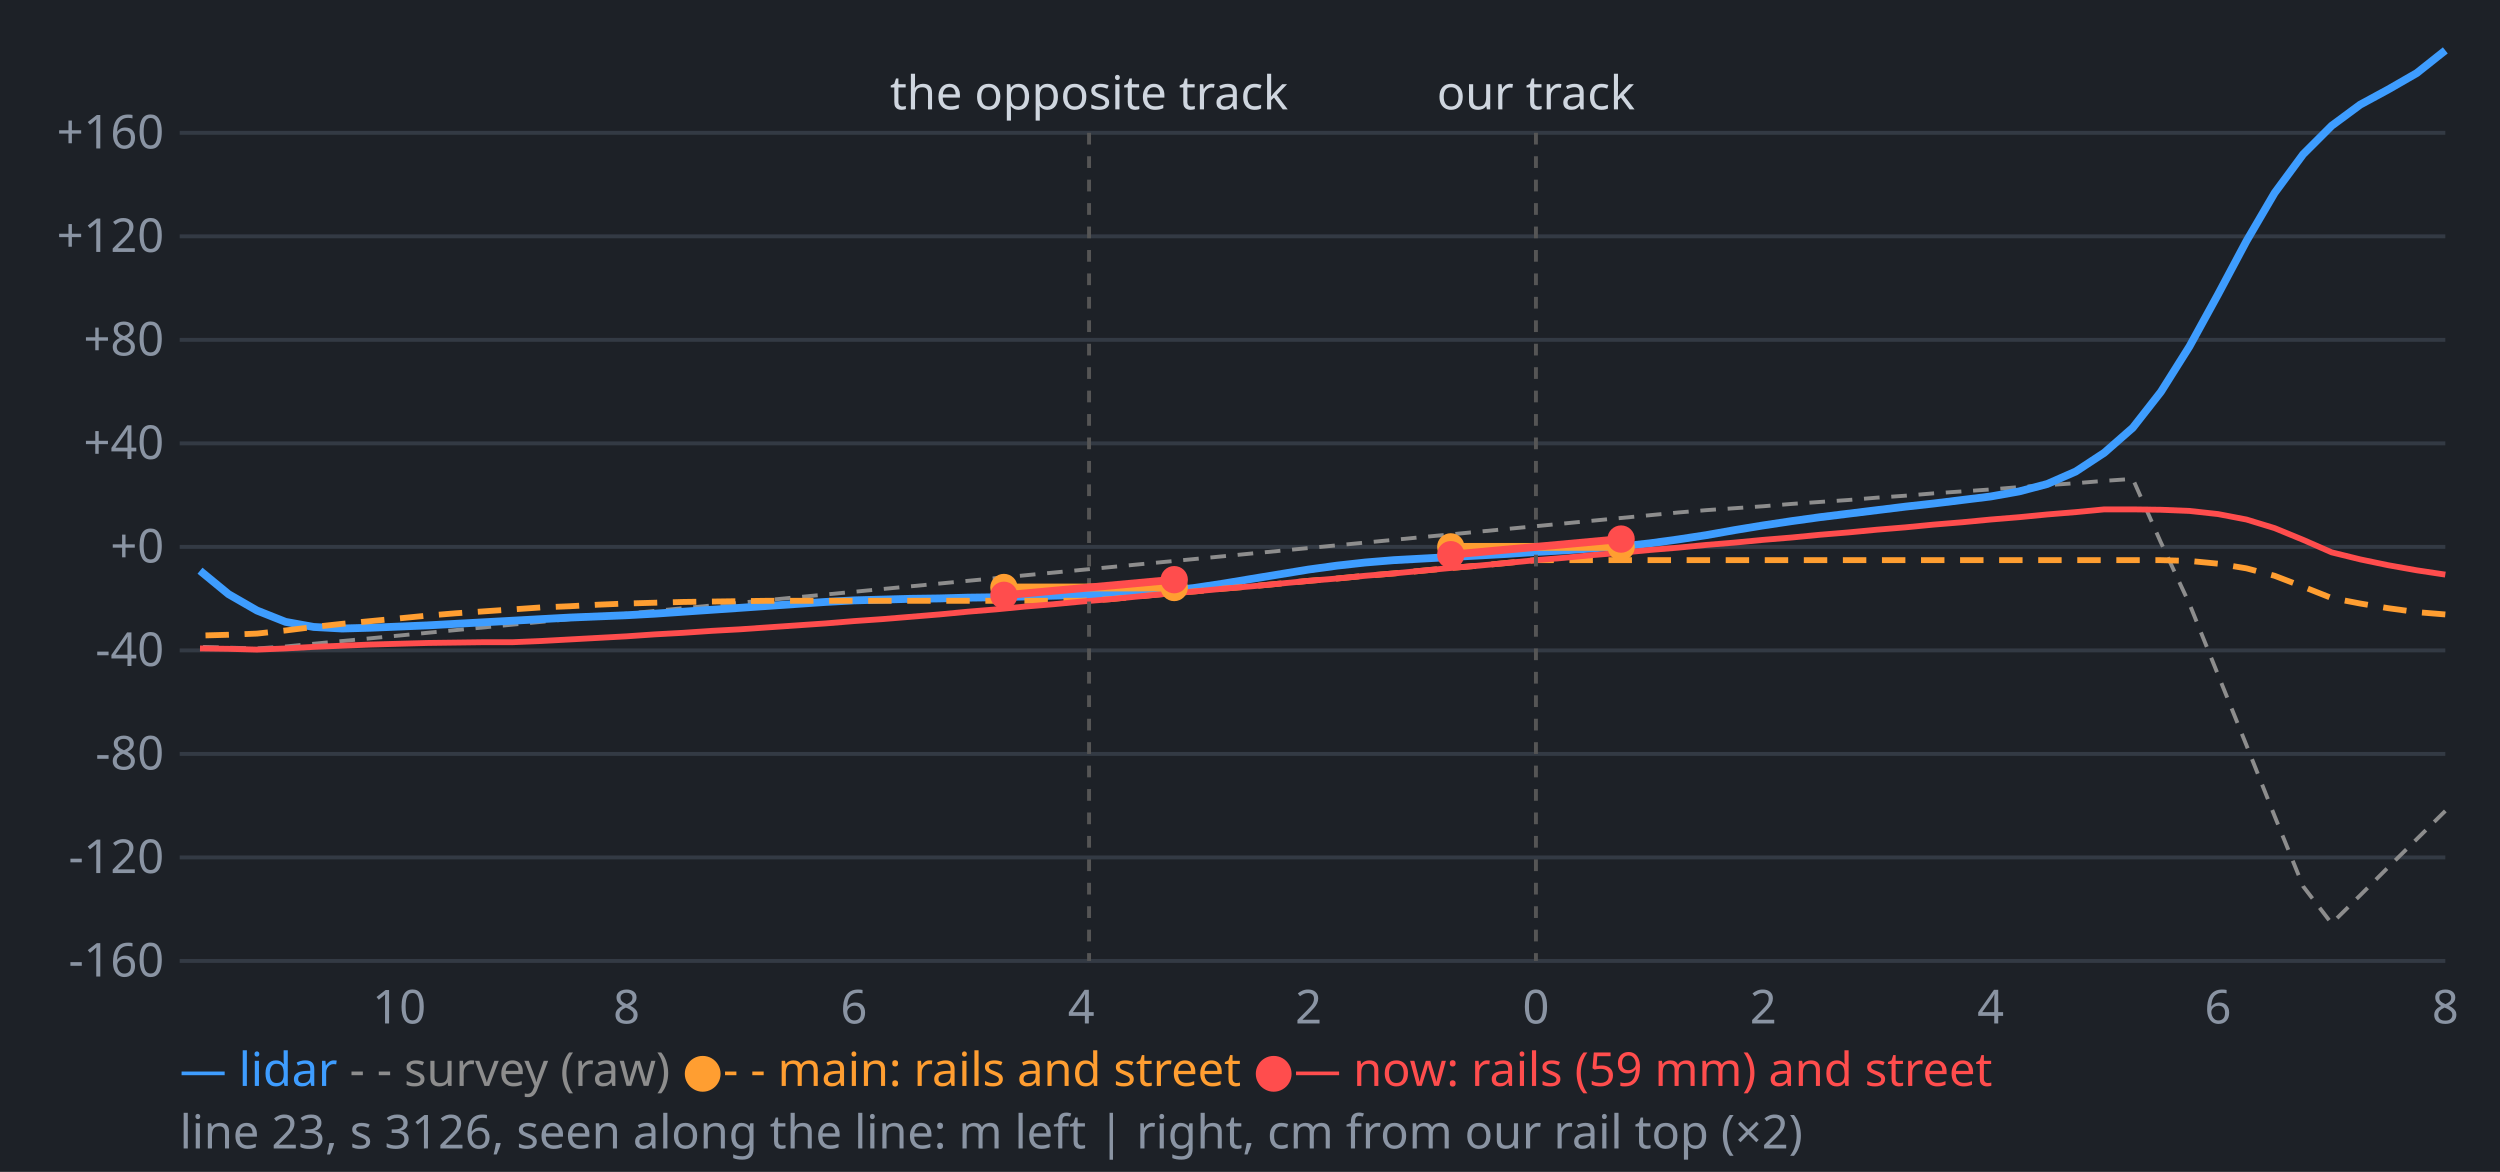
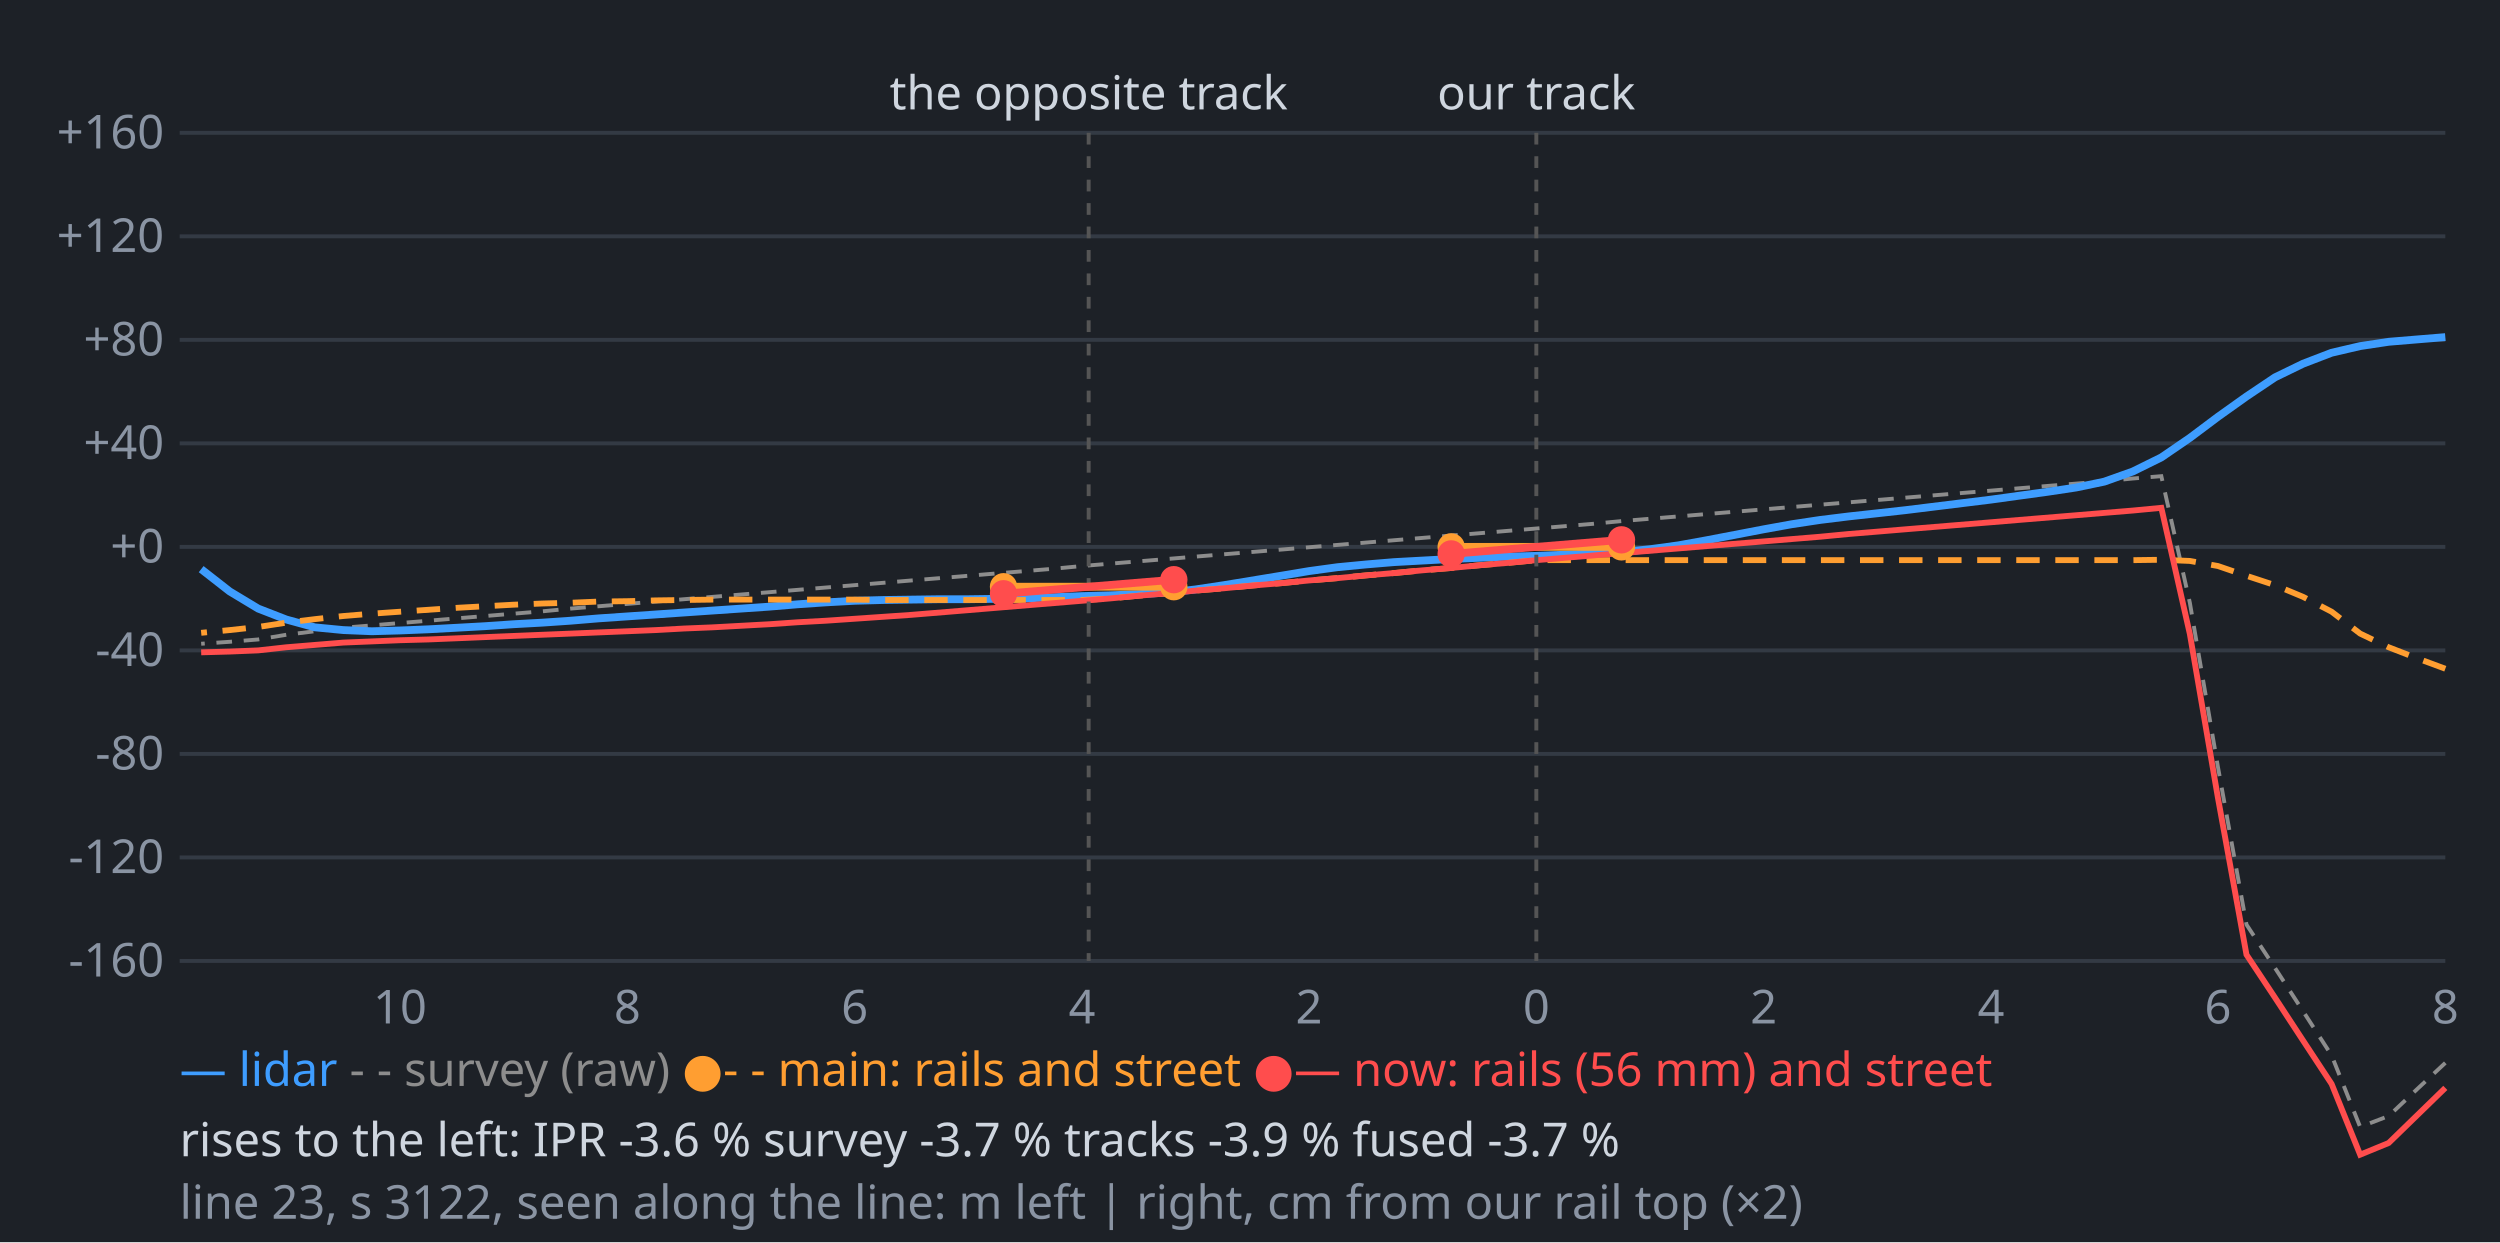
- <svg xmlns="http://www.w3.org/2000/svg" viewBox="0 0 640 300" font-family="sans-serif" font-size="12">
-   <rect width="640" height="300" fill="#1d2127" />
+ <svg xmlns="http://www.w3.org/2000/svg" viewBox="0 0 640 318" font-family="sans-serif" font-size="12">
+   <rect width="640" height="318" fill="#1d2127" />
  <line x1="46" x2="626" y1="246.0" y2="246.0" stroke="#333a44" />
  <text x="42" y="250.0" fill="#8a94a3" text-anchor="end">-160</text>
  <line x1="46" x2="626" y1="219.5" y2="219.5" stroke="#333a44" />
  <text x="42" y="223.5" fill="#8a94a3" text-anchor="end">-120</text>
  <line x1="46" x2="626" y1="193.0" y2="193.0" stroke="#333a44" />
  <text x="42" y="197.0" fill="#8a94a3" text-anchor="end">-80</text>
  <line x1="46" x2="626" y1="166.5" y2="166.5" stroke="#333a44" />
  <text x="42" y="170.5" fill="#8a94a3" text-anchor="end">-40</text>
  <line x1="46" x2="626" y1="140.0" y2="140.0" stroke="#333a44" />
  <text x="42" y="144.0" fill="#8a94a3" text-anchor="end">+0</text>
  <line x1="46" x2="626" y1="113.5" y2="113.5" stroke="#333a44" />
  <text x="42" y="117.5" fill="#8a94a3" text-anchor="end">+40</text>
  <line x1="46" x2="626" y1="87.0" y2="87.0" stroke="#333a44" />
  <text x="42" y="91.0" fill="#8a94a3" text-anchor="end">+80</text>
  <line x1="46" x2="626" y1="60.5" y2="60.5" stroke="#333a44" />
  <text x="42" y="64.5" fill="#8a94a3" text-anchor="end">+120</text>
  <line x1="46" x2="626" y1="34.0" y2="34.0" stroke="#333a44" />
  <text x="42" y="38.0" fill="#8a94a3" text-anchor="end">+160</text>
  <text x="626.0" y="262" fill="#8a94a3" text-anchor="middle">8</text>
  <text x="567.8" y="262" fill="#8a94a3" text-anchor="middle">6</text>
-   <text x="509.6" y="262" fill="#8a94a3" text-anchor="middle">4</text>
-   <text x="451.4" y="262" fill="#8a94a3" text-anchor="middle">2</text>
-   <text x="393.2" y="262" fill="#8a94a3" text-anchor="middle">0</text>
-   <text x="335.0" y="262" fill="#8a94a3" text-anchor="middle">2</text>
-   <text x="276.8" y="262" fill="#8a94a3" text-anchor="middle">4</text>
-   <text x="218.6" y="262" fill="#8a94a3" text-anchor="middle">6</text>
-   <text x="160.4" y="262" fill="#8a94a3" text-anchor="middle">8</text>
-   <text x="102.2" y="262" fill="#8a94a3" text-anchor="middle">10</text>
-   <polyline fill="none" stroke="#8d8d8d" stroke-width="1" stroke-dasharray="4 3" points="626.0,207.6 618.7,214.8 611.4,222.0 604.2,229.2 596.9,236.4 589.6,226.9 582.3,208.9 575.1,190.8 567.8,172.7 560.5,154.6 553.2,138.9 546.0,122.6 538.7,123.1 531.4,123.7 524.1,124.2 516.9,124.7 509.6,125.3 502.3,125.8 495.0,126.3 487.8,126.9 480.5,127.4 473.2,128.0 465.9,128.5 458.7,129.0 451.4,129.6 444.1,130.1 436.8,130.6 429.6,131.2 422.3,131.9 415.0,132.6 407.7,133.3 400.5,134.0 393.2,134.7 385.9,135.4 378.6,136.1 371.4,136.8 364.1,137.5 356.8,138.2 349.5,138.9 342.3,139.6 335.0,140.3 327.7,141.0 320.4,141.7 313.2,142.4 305.9,143.1 298.6,143.8 291.3,144.5 284.1,145.2 276.8,145.9 269.5,146.6 262.2,147.3 255.0,148.0 247.7,148.7 240.4,149.4 233.1,150.1 225.8,150.8 218.6,151.5 211.3,152.2 204.0,152.9 196.7,153.6 189.5,154.3 182.2,155.0 174.9,155.7 167.6,156.4 160.4,157.1 153.1,157.8 145.8,158.5 138.5,159.2 131.3,159.9 124.0,160.6 116.7,161.3 109.4,162.0 102.2,162.7 94.9,163.4 87.6,164.1 80.3,164.8 73.1,165.5 65.8,166.0 58.5,165.8 51.2,165.6" />
-   <polyline fill="none" stroke="#3e9dff" stroke-width="2" points="626.0,12.9 618.7,18.7 611.4,22.9 604.2,26.8 596.9,32.2 589.6,39.5 582.3,49.4 575.1,61.7 567.8,75.4 560.5,88.7 553.2,100.3 546.0,109.5 538.7,115.9 531.4,120.7 524.1,123.9 516.9,125.8 509.6,127.1 502.3,128.0 495.0,128.9 487.8,129.7 480.5,130.6 473.2,131.5 465.9,132.4 458.7,133.4 451.4,134.5 444.1,135.7 436.8,137.0 429.6,138.1 422.3,139.1 415.0,139.9 407.7,140.4 400.5,140.9 393.2,141.3 385.9,141.8 378.6,142.2 371.4,142.6 364.1,143.0 356.8,143.4 349.5,144.0 342.3,144.8 335.0,145.8 327.7,147.0 320.4,148.2 313.2,149.4 305.9,150.5 298.6,151.3 291.3,151.8 284.1,152.1 276.8,152.3 269.5,152.5 262.2,152.7 255.0,152.9 247.7,153.0 240.4,153.2 233.1,153.3 225.8,153.5 218.6,153.7 211.3,154.1 204.0,154.6 196.7,155.1 189.5,155.6 182.2,156.1 174.9,156.6 167.6,157.1 160.4,157.5 153.1,157.8 145.8,158.1 138.5,158.5 131.3,158.9 124.0,159.3 116.7,159.7 109.4,160.1 102.2,160.4 94.9,160.7 87.6,160.9 80.3,160.5 73.1,159.2 65.8,156.3 58.5,152.1 51.2,146.1" />
-   <polyline fill="none" stroke="#ff9e31" stroke-width="1.5" stroke-dasharray="6 4" points="626.0,157.3 618.7,156.7 611.4,155.7 604.2,154.5 596.9,153.1 589.6,150.2 582.3,147.4 575.1,145.5 567.8,144.3 560.5,143.6 553.2,143.4 546.0,143.4 538.7,143.4 531.4,143.4 524.1,143.4 516.9,143.4 509.6,143.4 502.3,143.4 495.0,143.4 487.8,143.4 480.5,143.4 473.2,143.4 465.9,143.4 458.7,143.4 451.4,143.4 444.1,143.4 436.8,143.4 429.6,143.4 422.3,143.4 415.0,143.4 407.7,143.4 400.5,143.4 393.2,143.4 385.9,144.1 378.6,144.8 371.4,145.4 364.1,146.1 356.8,146.8 349.5,147.4 342.3,148.1 335.0,148.7 327.7,149.4 320.4,150.1 313.2,150.7 305.9,151.4 298.6,152.0 291.3,152.7 284.1,153.4 276.8,153.8 269.5,153.8 262.2,153.8 255.0,153.8 247.7,153.8 240.4,153.8 233.1,153.8 225.8,153.8 218.6,153.8 211.3,153.8 204.0,153.8 196.7,153.8 189.5,153.9 182.2,154.0 174.9,154.1 167.6,154.3 160.4,154.5 153.1,154.8 145.8,155.2 138.5,155.5 131.3,156.0 124.0,156.5 116.7,157.0 109.4,157.6 102.2,158.3 94.9,159.0 87.6,159.7 80.3,160.5 73.1,161.4 65.8,162.2 58.5,162.5 51.2,162.7" />
-   <polyline fill="none" stroke="#ff4d4d" stroke-width="1.5" points="626.0,147.1 618.7,146.0 611.4,144.7 604.2,143.2 596.9,141.4 589.6,138.2 582.3,135.2 575.1,133.0 567.8,131.6 560.5,130.8 553.2,130.5 546.0,130.4 538.7,130.4 531.4,131.1 524.1,131.7 516.9,132.4 509.6,133.0 502.3,133.7 495.0,134.3 487.8,135.0 480.5,135.6 473.2,136.3 465.9,136.9 458.7,137.6 451.4,138.2 444.1,138.9 436.8,139.5 429.6,140.2 422.3,140.8 415.0,141.5 407.7,142.1 400.5,142.8 393.2,143.4 385.9,144.1 378.6,144.8 371.4,145.4 364.1,146.1 356.8,146.8 349.5,147.4 342.3,148.1 335.0,148.7 327.7,149.4 320.4,150.1 313.2,150.7 305.9,151.4 298.6,152.0 291.3,152.7 284.1,153.4 276.8,154.0 269.5,154.7 262.2,155.3 255.0,156.0 247.7,156.6 240.4,157.3 233.1,157.9 225.8,158.5 218.6,159.0 211.3,159.6 204.0,160.1 196.7,160.6 189.5,161.1 182.2,161.5 174.9,162.0 167.6,162.4 160.4,162.9 153.1,163.3 145.8,163.7 138.5,164.1 131.3,164.4 124.0,164.4 116.7,164.5 109.4,164.6 102.2,164.8 94.9,165.0 87.6,165.3 80.3,165.6 73.1,166.0 65.8,166.3 58.5,166.1 51.2,166.0" />
-   <line x1="393.2" x2="393.2" y1="34" y2="246" stroke="#555" stroke-dasharray="3 3" />
-   <text x="393.2" y="28" fill="#cfd6df" text-anchor="middle">our track</text>
-   <line x1="371.4" y1="140.0" x2="415.0" y2="140.0" stroke="#ff9e31" stroke-width="2" />
-   <circle cx="371.4" cy="140.0" r="3.5" fill="#ff9e31" />
-   <circle cx="415.0" cy="140.0" r="3.5" fill="#ff9e31" />
-   <line x1="371.4" y1="142.0" x2="415.0" y2="138.0" stroke="#ff4d4d" stroke-width="2" />
-   <circle cx="371.4" cy="142.0" r="3.5" fill="#ff4d4d" />
-   <circle cx="415.0" cy="138.0" r="3.5" fill="#ff4d4d" />
-   <line x1="278.8" x2="278.8" y1="34" y2="246" stroke="#555" stroke-dasharray="3 3" />
-   <text x="278.8" y="28" fill="#cfd6df" text-anchor="middle">the opposite track</text>
-   <line x1="257.0" y1="150.4" x2="300.6" y2="150.4" stroke="#ff9e31" stroke-width="2" />
-   <circle cx="257.0" cy="150.4" r="3.5" fill="#ff9e31" />
-   <circle cx="300.6" cy="150.4" r="3.5" fill="#ff9e31" />
-   <line x1="257.0" y1="152.4" x2="300.6" y2="148.4" stroke="#ff4d4d" stroke-width="2" />
-   <circle cx="257.0" cy="152.4" r="3.5" fill="#ff4d4d" />
-   <circle cx="300.6" cy="148.4" r="3.5" fill="#ff4d4d" />
+   <text x="509.7" y="262" fill="#8a94a3" text-anchor="middle">4</text>
+   <text x="451.5" y="262" fill="#8a94a3" text-anchor="middle">2</text>
+   <text x="393.3" y="262" fill="#8a94a3" text-anchor="middle">0</text>
+   <text x="335.1" y="262" fill="#8a94a3" text-anchor="middle">2</text>
+   <text x="277.0" y="262" fill="#8a94a3" text-anchor="middle">4</text>
+   <text x="218.8" y="262" fill="#8a94a3" text-anchor="middle">6</text>
+   <text x="160.6" y="262" fill="#8a94a3" text-anchor="middle">8</text>
+   <text x="102.4" y="262" fill="#8a94a3" text-anchor="middle">10</text>
+   <polyline fill="none" stroke="#8d8d8d" stroke-width="1" stroke-dasharray="4 3" points="626.0,272.1 618.7,278.9 611.5,285.7 604.2,288.5 596.9,270.2 589.6,258.9 582.4,247.8 575.1,236.7 567.8,196.4 560.6,154.3 553.3,121.9 546.0,122.5 538.7,123.2 531.5,123.8 524.2,124.4 516.9,125.0 509.7,125.6 502.4,126.2 495.1,126.8 487.8,127.4 480.6,128.0 473.3,128.6 466.0,129.2 458.7,129.8 451.5,130.4 444.2,131.0 436.9,131.6 429.7,132.2 422.4,132.8 415.1,133.4 407.8,134.1 400.6,134.7 393.3,135.3 386.0,135.9 378.8,136.5 371.5,137.1 364.2,137.7 356.9,138.3 349.7,138.9 342.4,139.5 335.1,140.1 327.9,140.7 320.6,141.3 313.3,141.9 306.0,142.5 298.8,143.1 291.5,143.7 284.2,144.3 277.0,144.9 269.7,145.6 262.4,146.2 255.1,146.8 247.9,147.4 240.6,148.0 233.3,148.6 226.1,149.2 218.8,149.8 211.5,150.4 204.2,151.0 197.0,151.6 189.7,152.2 182.4,152.8 175.1,153.4 167.9,154.0 160.6,154.6 153.3,155.2 146.1,155.8 138.8,156.5 131.5,157.1 124.2,157.7 117.0,158.3 109.7,158.9 102.4,159.5 95.2,160.1 87.9,160.7 80.6,161.6 73.3,162.5 66.1,163.7 58.8,164.3 51.5,164.8" />
+   <polyline fill="none" stroke="#3e9dff" stroke-width="2" points="626.0,86.3 618.7,86.9 611.5,87.5 604.2,88.6 596.9,90.3 589.6,93.1 582.4,96.6 575.1,101.5 567.8,106.7 560.6,112.1 553.3,117.1 546.0,120.7 538.7,123.3 531.5,124.8 524.2,125.9 516.9,126.9 509.7,127.9 502.4,128.8 495.1,129.7 487.8,130.6 480.6,131.4 473.3,132.2 466.0,133.1 458.7,134.2 451.5,135.5 444.2,136.9 436.9,138.3 429.7,139.6 422.4,140.6 415.1,141.3 407.8,141.7 400.6,142.0 393.3,142.3 386.0,142.5 378.8,142.8 371.5,143.1 364.2,143.5 356.9,143.9 349.7,144.5 342.4,145.2 335.1,146.2 327.9,147.4 320.6,148.6 313.3,149.8 306.0,150.9 298.8,151.7 291.5,152.1 284.2,152.4 277.0,152.6 269.7,152.9 262.4,153.2 255.1,153.3 247.9,153.4 240.6,153.4 233.3,153.5 226.1,153.6 218.8,153.8 211.5,154.2 204.2,154.7 197.0,155.3 189.7,155.8 182.4,156.3 175.1,156.8 167.9,157.3 160.6,157.8 153.3,158.3 146.1,158.9 138.8,159.4 131.5,159.8 124.2,160.3 117.0,160.7 109.7,161.1 102.4,161.4 95.2,161.6 87.9,161.3 80.6,160.6 73.3,158.6 66.1,155.8 58.8,151.4 51.5,145.7" />
+   <polyline fill="none" stroke="#ff9e31" stroke-width="1.5" stroke-dasharray="6 4" points="626.0,171.2 618.7,168.5 611.5,165.7 604.2,162.2 596.9,156.6 589.6,152.8 582.4,149.8 575.1,147.4 567.8,144.9 560.6,143.6 553.3,143.3 546.0,143.4 538.7,143.4 531.5,143.4 524.2,143.4 516.9,143.4 509.7,143.4 502.4,143.4 495.1,143.4 487.8,143.4 480.6,143.4 473.3,143.4 466.0,143.4 458.7,143.4 451.5,143.4 444.2,143.4 436.9,143.4 429.7,143.4 422.4,143.4 415.1,143.4 407.8,143.4 400.6,143.4 393.3,143.4 386.0,144.1 378.8,144.7 371.5,145.4 364.2,146.0 356.9,146.7 349.7,147.3 342.4,148.0 335.1,148.6 327.9,149.3 320.6,149.9 313.3,150.6 306.0,151.2 298.8,151.9 291.5,152.5 284.2,153.2 277.0,153.6 269.7,153.6 262.4,153.6 255.1,153.6 247.9,153.6 240.6,153.6 233.3,153.6 226.1,153.6 218.8,153.5 211.5,153.5 204.2,153.5 197.0,153.5 189.7,153.5 182.4,153.5 175.1,153.6 167.9,153.7 160.6,153.9 153.3,154.0 146.1,154.3 138.8,154.5 131.5,154.8 124.2,155.2 117.0,155.6 109.7,156.1 102.4,156.6 95.2,157.1 87.9,157.7 80.6,158.5 73.3,159.4 66.1,160.5 58.8,161.3 51.5,162.0" />
+   <polyline fill="none" stroke="#ff4d4d" stroke-width="1.5" points="626.0,278.5 618.7,285.6 611.5,292.6 604.2,295.6 596.9,277.5 589.6,266.4 582.4,255.4 575.1,244.4 567.8,204.3 560.6,162.3 553.3,130.0 546.0,130.7 538.7,131.3 531.5,131.9 524.2,132.5 516.9,133.1 509.7,133.7 502.4,134.3 495.1,134.9 487.8,135.5 480.6,136.1 473.3,136.7 466.0,137.4 458.7,138.0 451.5,138.6 444.2,139.2 436.9,139.8 429.7,140.4 422.4,141.0 415.1,141.6 407.8,142.2 400.6,142.8 393.3,143.4 386.0,144.1 378.8,144.7 371.5,145.4 364.2,146.0 356.9,146.7 349.7,147.3 342.4,148.0 335.1,148.6 327.9,149.3 320.6,149.9 313.3,150.6 306.0,151.2 298.8,151.9 291.5,152.5 284.2,153.2 277.0,153.8 269.7,154.4 262.4,155.0 255.1,155.6 247.9,156.2 240.6,156.8 233.3,157.4 226.1,157.9 218.8,158.4 211.5,158.9 204.2,159.3 197.0,159.8 189.7,160.2 182.4,160.6 175.1,160.9 167.9,161.3 160.6,161.6 153.3,161.9 146.1,162.2 138.8,162.5 131.5,162.8 124.2,163.1 117.0,163.4 109.7,163.7 102.4,163.9 95.2,164.2 87.9,164.5 80.6,165.1 73.3,165.7 66.1,166.5 58.8,166.8 51.5,167.0" />
+   <line x1="393.3" x2="393.3" y1="34" y2="246" stroke="#555" stroke-dasharray="3 3" />
+   <text x="393.3" y="28" fill="#cfd6df" text-anchor="middle">our track</text>
+   <line x1="371.5" y1="140.0" x2="415.1" y2="140.0" stroke="#ff9e31" stroke-width="2" />
+   <circle cx="371.5" cy="140.0" r="3.5" fill="#ff9e31" />
+   <circle cx="415.1" cy="140.0" r="3.5" fill="#ff9e31" />
+   <line x1="371.5" y1="141.8" x2="415.1" y2="138.2" stroke="#ff4d4d" stroke-width="2" />
+   <circle cx="371.5" cy="141.8" r="3.5" fill="#ff4d4d" />
+   <circle cx="415.1" cy="138.2" r="3.5" fill="#ff4d4d" />
+   <line x1="278.7" x2="278.7" y1="34" y2="246" stroke="#555" stroke-dasharray="3 3" />
+   <text x="278.7" y="28" fill="#cfd6df" text-anchor="middle">the opposite track</text>
+   <line x1="256.9" y1="150.2" x2="300.5" y2="150.2" stroke="#ff9e31" stroke-width="2" />
+   <circle cx="256.9" cy="150.2" r="3.5" fill="#ff9e31" />
+   <circle cx="300.5" cy="150.2" r="3.5" fill="#ff9e31" />
+   <line x1="256.9" y1="152.0" x2="300.5" y2="148.4" stroke="#ff4d4d" stroke-width="2" />
+   <circle cx="256.9" cy="152.0" r="3.5" fill="#ff4d4d" />
+   <circle cx="300.5" cy="148.4" r="3.5" fill="#ff4d4d" />
  <text x="46" y="278" fill="#cfd6df">
    <tspan fill="#3e9dff">— lidar</tspan>
    <tspan fill="#8d8d8d">- - survey (raw)</tspan>
    <tspan fill="#ff9e31">●- - main: rails and street</tspan>
-     <tspan fill="#ff4d4d">●— now: rails (59 mm) and street</tspan>
+     <tspan fill="#ff4d4d">●— now: rails (56 mm) and street</tspan>
  </text>
-   <text x="46" y="294" fill="#8a94a3">line 23, s 3126, seen along the line: m left | right, cm from our rail top (×2)</text>
+   <text x="46" y="312" fill="#8a94a3">line 23, s 3122, seen along the line: m left | right, cm from our rail top (×2)</text>
+   <text x="46" y="296" fill="#cfd6df">rises to the left: IPR -3.6 %  survey -3.7 %  tracks -3.9 %  fused -3.7 %</text>
</svg>
